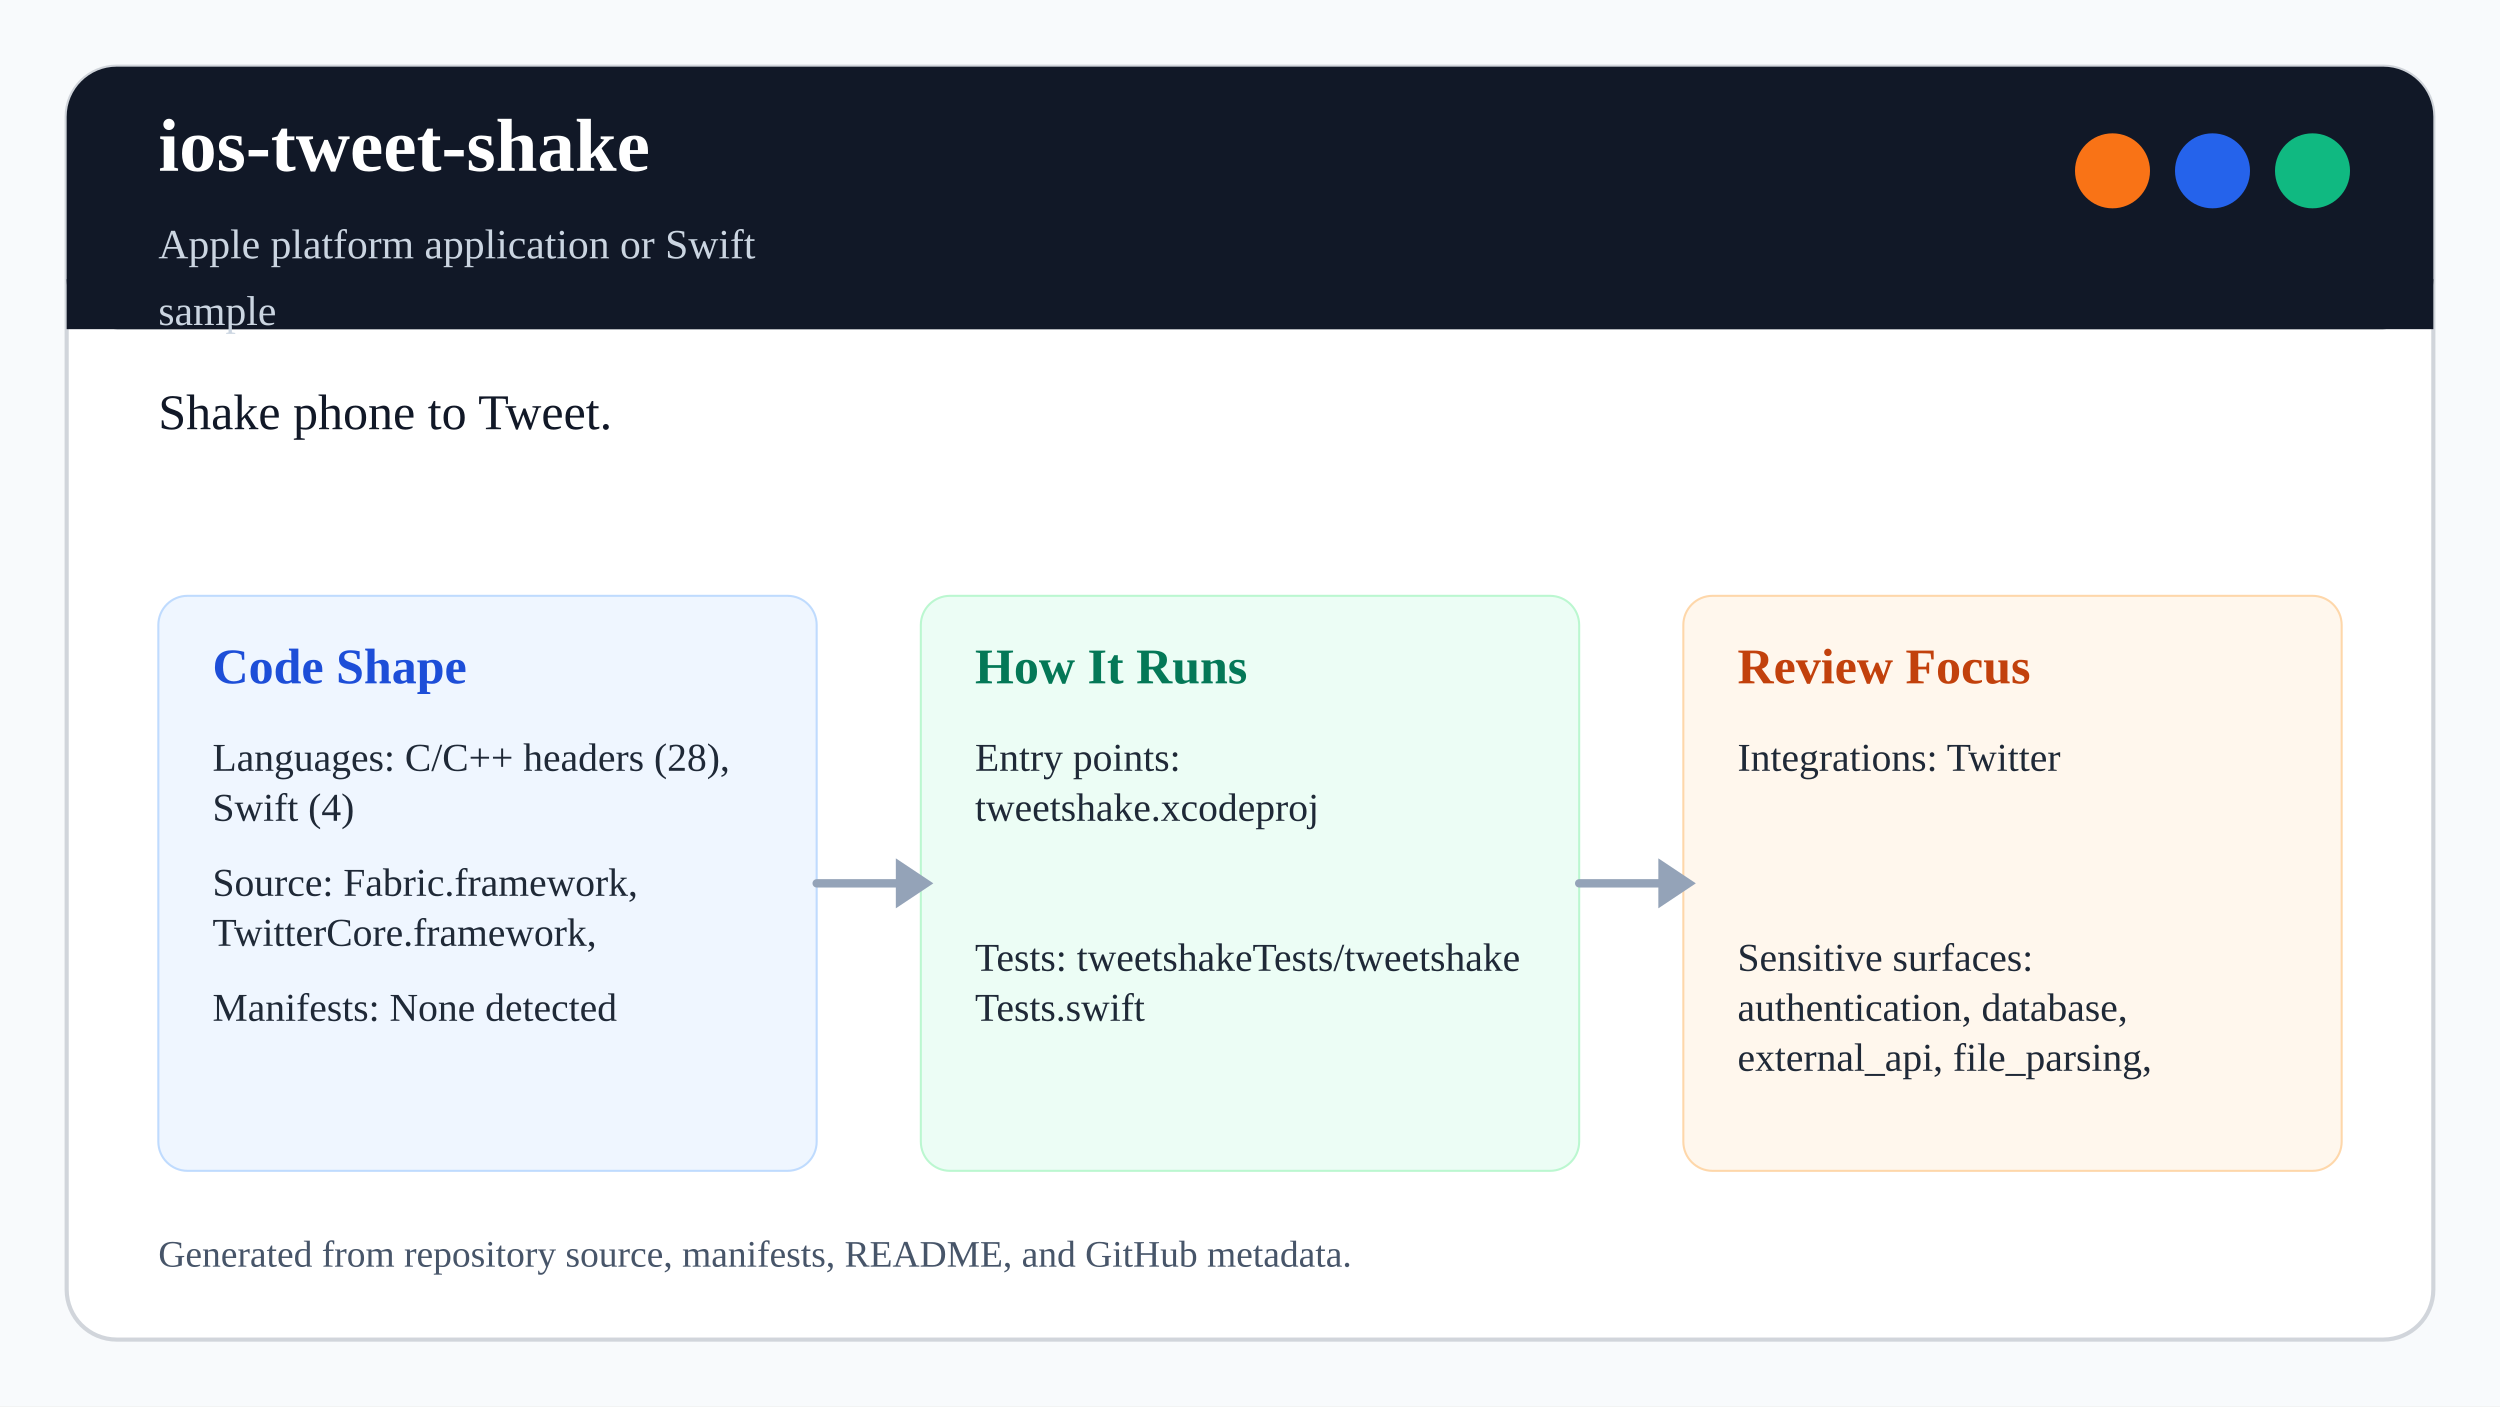
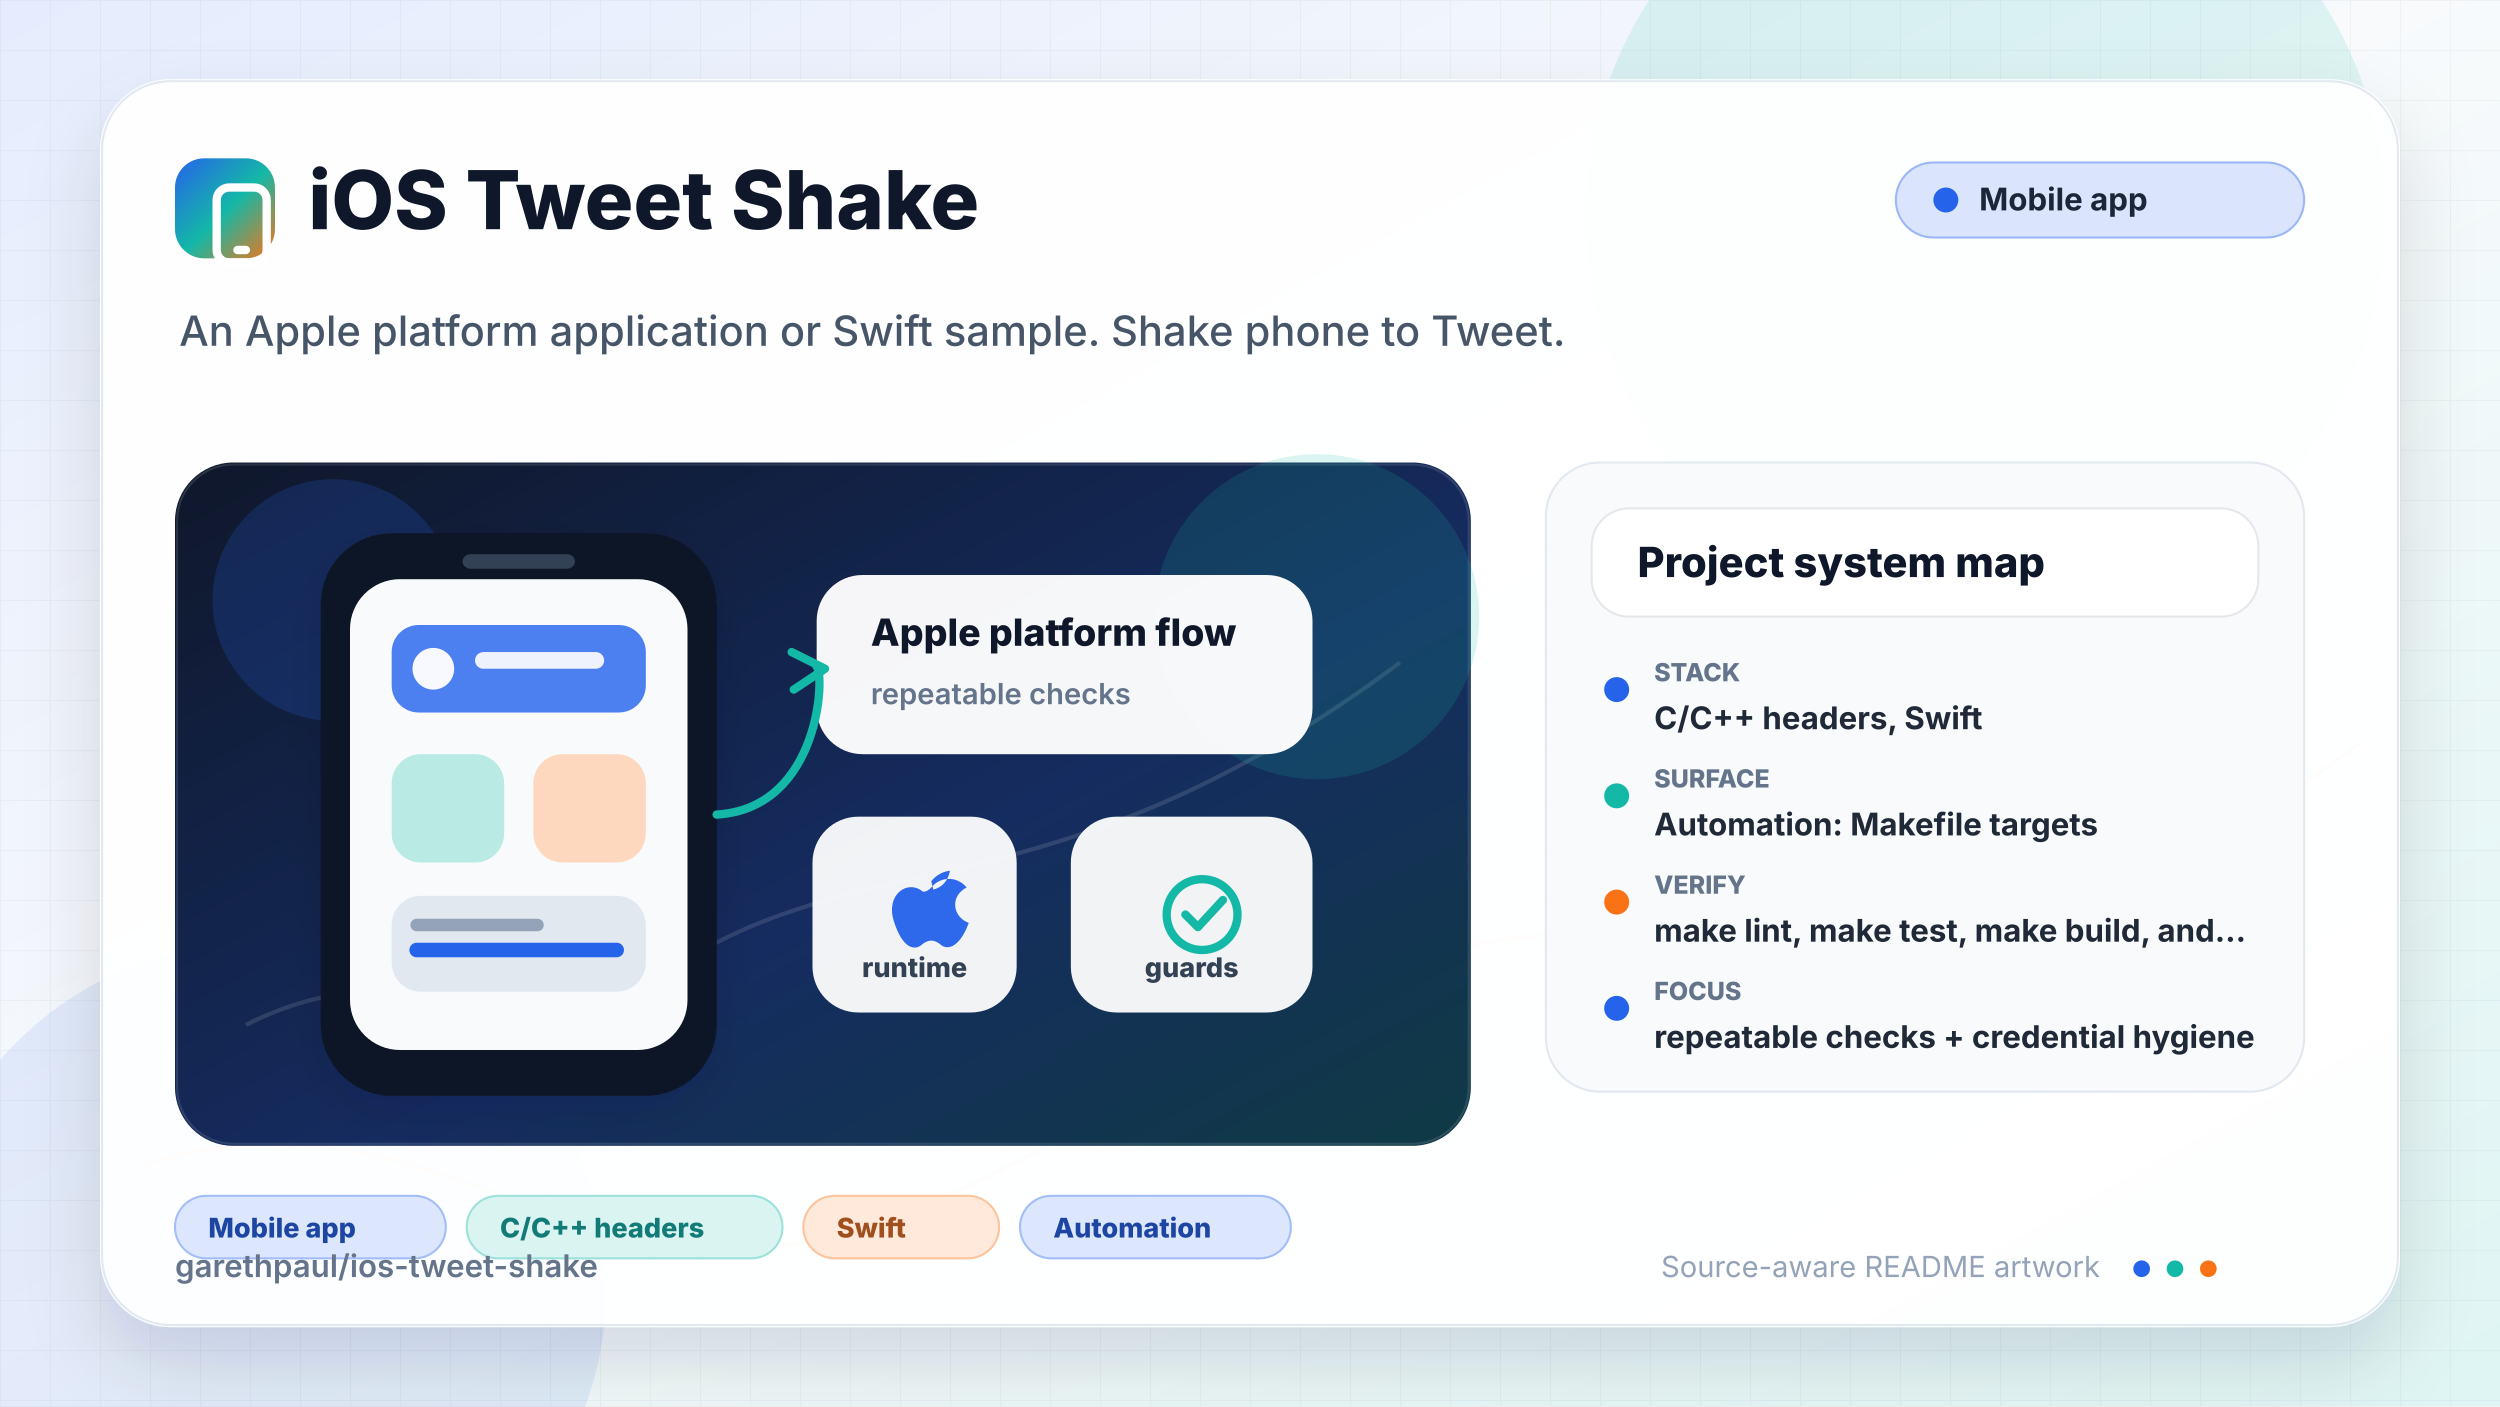
- <svg xmlns="http://www.w3.org/2000/svg" width="1200" height="675" viewBox="0 0 1200 675" role="img" aria-labelledby="title desc">
-   <rect width="1200" height="675" fill="#f8fafc" />
-   <rect x="32" y="32" width="1136" height="611" rx="24" fill="#ffffff" stroke="#d1d5db" stroke-width="2" />
-   <rect x="32" y="32" width="1136" height="126" rx="24" fill="#111827" />
-   <path d="M32 134h1136v24H32z" fill="#111827" />
-   <circle cx="1062" cy="82" r="18" fill="#2563eb" />
-   <circle cx="1110" cy="82" r="18" fill="#10b981" />
-   <circle cx="1014" cy="82" r="18" fill="#f97316" />
-   <text x="76" y="82" font-size="36" fill="#ffffff" font-weight="700">ios-tweet-shake</text>
-   <text x="76" y="124" font-size="20" fill="#cbd5e1">Apple platform application or Swift</text>
-   <text x="76" y="156" font-size="20" fill="#cbd5e1">sample</text>
-   <text x="76" y="206" font-size="24" fill="#111827">Shake phone to Tweet.</text>
-   <rect x="76" y="286" width="316" height="276" rx="14" fill="#eff6ff" stroke="#bfdbfe" />
-   <text x="102" y="328" font-size="24" font-weight="700" fill="#1d4ed8">Code Shape</text>
-   <text x="102" y="370" font-size="19" fill="#1f2937">Languages: C/C++ headers (28),</text>
-   <text x="102" y="394" font-size="19" fill="#1f2937">Swift (4)</text>
-   <text x="102" y="430" font-size="19" fill="#1f2937">Source: Fabric.framework,</text>
-   <text x="102" y="454" font-size="19" fill="#1f2937">TwitterCore.framework,</text>
-   <text x="102" y="490" font-size="19" fill="#1f2937">Manifests: None detected</text>
-   <rect x="442" y="286" width="316" height="276" rx="14" fill="#ecfdf5" stroke="#bbf7d0" />
-   <text x="468" y="328" font-size="24" font-weight="700" fill="#047857">How It Runs</text>
-   <text x="468" y="370" font-size="19" fill="#1f2937">Entry points:</text>
-   <text x="468" y="394" font-size="19" fill="#1f2937">tweetshake.xcodeproj</text>
-   <text x="468" y="466" font-size="19" fill="#1f2937">Tests: tweetshakeTests/tweetshake</text>
-   <text x="468" y="490" font-size="19" fill="#1f2937">Tests.swift</text>
-   <rect x="808" y="286" width="316" height="276" rx="14" fill="#fff7ed" stroke="#fed7aa" />
-   <text x="834" y="328" font-size="24" font-weight="700" fill="#c2410c">Review Focus</text>
-   <text x="834" y="370" font-size="19" fill="#1f2937">Integrations: Twitter</text>
-   <text x="834" y="466" font-size="19" fill="#1f2937">Sensitive surfaces:</text>
-   <text x="834" y="490" font-size="19" fill="#1f2937">authentication, database,</text>
-   <text x="834" y="514" font-size="19" fill="#1f2937">external_api, file_parsing,</text>
-   <path d="M392 424h50" stroke="#94a3b8" stroke-width="4" stroke-linecap="round" />
-   <path d="M430 412l18 12-18 12z" fill="#94a3b8" />
-   <path d="M758 424h50" stroke="#94a3b8" stroke-width="4" stroke-linecap="round" />
-   <path d="M796 412l18 12-18 12z" fill="#94a3b8" />
-   <text x="76" y="608" font-size="18" fill="#475569">Generated from repository source, manifests, README, and GitHub metadata.</text>
+ <svg xmlns="http://www.w3.org/2000/svg" width="1200" height="675" viewBox="0 0 1200 675" role="img" aria-labelledby="pv3lua7-title pv3lua7-desc">
+   <defs>
+     <linearGradient id="pv3lua7-bg" x1="0" y1="0" x2="1" y2="1">
+       <stop offset="0%" stop-color="#e5ecfd" />
+       <stop offset="48%" stop-color="#f8fafc" />
+       <stop offset="100%" stop-color="#def5f3" />
+     </linearGradient>
+     <linearGradient id="pv3lua7-stage" x1="0" y1="0" x2="1" y2="1">
+       <stop offset="0%" stop-color="#0f172a" />
+       <stop offset="58%" stop-color="#152c60" />
+       <stop offset="100%" stop-color="#103a45" />
+     </linearGradient>
+     <linearGradient id="pv3lua7-accent" x1="0" y1="0" x2="1" y2="1">
+       <stop offset="0%" stop-color="#2563eb" />
+       <stop offset="52%" stop-color="#14b8a6" />
+       <stop offset="100%" stop-color="#f97316" />
+     </linearGradient>
+     <linearGradient id="pv3lua7-soft" x1="0" y1="0" x2="1" y2="1">
+       <stop offset="0%" stop-color="#cbdafa" />
+       <stop offset="100%" stop-color="#fee0cc" />
+     </linearGradient>
+     <filter id="pv3lua7-shadow" x="-20%" y="-20%" width="140%" height="150%">
+       <feDropShadow dx="0" dy="18" stdDeviation="18" flood-color="#0f172a" flood-opacity="0.14" />
+     </filter>
+     <filter id="pv3lua7-miniShadow" x="-20%" y="-20%" width="140%" height="150%">
+       <feDropShadow dx="0" dy="8" stdDeviation="10" flood-color="#0f172a" flood-opacity="0.12" />
+     </filter>
+     <pattern id="pv3lua7-grid" width="24" height="24" patternUnits="userSpaceOnUse">
+       <path d="M24 0H0v24" fill="none" stroke="#94a3b8" stroke-opacity="0.16" stroke-width="1" />
+     </pattern>
+     <style>
+       .label { font: 700 13px ui-sans-serif, system-ui, -apple-system, BlinkMacSystemFont, "Segoe UI", sans-serif; letter-spacing: 0; text-transform: uppercase; }
+       .body { font-family: ui-sans-serif, system-ui, -apple-system, BlinkMacSystemFont, "Segoe UI", sans-serif; letter-spacing: 0; }
+     </style>
+   </defs>
+   <rect width="1200" height="675" fill="url(#pv3lua7-bg)" />
+   <rect width="1200" height="675" fill="url(#pv3lua7-grid)" opacity="0.65" />
+   <circle cx="125" cy="618" r="166" fill="#2563eb" opacity="0.10" />
+   <circle cx="953" cy="104" r="192" fill="#14b8a6" opacity="0.12" />
+   <path d="M66 560 C214 512 278 642 430 584 C576 528 676 408 838 462 C966 504 1034 426 1134 356" fill="none" stroke="#f97316" stroke-width="2" stroke-opacity="0.18" />
+   <rect x="48" y="38" width="1104" height="599" rx="34" fill="#ffffff" opacity="0.94" filter="url(#pv3lua7-shadow)" />
+   <rect x="49" y="39" width="1102" height="597" rx="33" fill="none" stroke="#e2e8f0" stroke-width="1" />
+   <g class="body">
+     <rect x="84" y="76" width="48" height="48" rx="14" fill="url(#pv3lua7-accent)" />
+     <rect x="104" y="90" width="24" height="36" rx="6" stroke="#ffffff" stroke-width="4" stroke-linecap="round" stroke-linejoin="round" fill="none" />
+     <path d="M16 30h4" transform="translate(98 90)" stroke="#ffffff" stroke-width="4" stroke-linecap="round" stroke-linejoin="round" fill="none" />
+     <text x="148" y="110" fill="#0f172a" font-size="39" font-weight="800">iOS Tweet Shake</text>
+     <rect x="910" y="78" width="196" height="36" rx="18" fill="#dae4fc" stroke="#9bb7f6" />
+     <circle cx="934" cy="96" r="6" fill="#2563eb" />
+     <text x="950" y="101" fill="#1c2639" font-size="15" font-weight="700">Mobile app</text>
+     <text x="86" y="166" fill="#475569" font-size="20" font-weight="500">An Apple platform application or Swift sample. Shake phone to Tweet.</text>
+   </g>
+   <g transform="translate(84 222)">
+     <rect x="0" y="0" width="622" height="328" rx="28" fill="url(#pv3lua7-stage)" />
+     <rect x="1" y="1" width="620" height="326" rx="27" fill="none" stroke="#ffffff" stroke-opacity="0.12" />
+     <path d="M34 270 C116 228 166 286 250 236 C338 184 430 214 588 96" fill="none" stroke="#ffffff" stroke-opacity="0.12" stroke-width="2" />
+     <circle cx="76" cy="66" r="58" fill="#2563eb" opacity="0.20" />
+     <circle cx="548" cy="74" r="78" fill="#14b8a6" opacity="0.16" />
+     <g class="body">
+       <rect x="70" y="34" width="190" height="270" rx="34" fill="#111827" filter="url(#pv3lua7-miniShadow)" />
+       <rect x="84" y="56" width="162" height="226" rx="24" fill="#f8fafc" />
+       <rect x="138" y="44" width="54" height="7" rx="4" fill="#334155" />
+       <rect x="104" y="78" width="122" height="42" rx="13" fill="#4c7fef" />
+       <circle cx="124" cy="99" r="10" fill="#ffffff" opacity="0.95" />
+       <rect x="144" y="91" width="62" height="8" rx="4" fill="#ffffff" opacity="0.9" />
+       <rect x="104" y="140" width="54" height="52" rx="14" fill="#b9eae4" />
+       <rect x="172" y="140" width="54" height="52" rx="14" fill="#fdd8be" />
+       <rect x="104" y="208" width="122" height="46" rx="14" fill="#e2e8f0" />
+       <path d="M116 234h96" stroke="#2563eb" stroke-width="7" stroke-linecap="round" />
+       <path d="M116 222h58" stroke="#94a3b8" stroke-width="6" stroke-linecap="round" />
+       <rect x="308" y="54" width="238" height="86" rx="22" fill="#ffffff" opacity="0.96" />
+       <text x="334" y="88" fill="#0f172a" font-size="18" font-weight="800">Apple platform flow</text>
+       <text x="334" y="116" fill="#64748b" font-size="14" font-weight="600">repeatable checks</text>
+       <path d="M260 169 C310 166 312 101 308 98" fill="none" stroke="#14b8a6" stroke-width="4" stroke-linecap="round" />
+       <path d="M296 91 l16 8 -15 10" fill="none" stroke="#14b8a6" stroke-width="4" stroke-linecap="round" stroke-linejoin="round" />
+       <rect x="306" y="170" width="98" height="94" rx="22" fill="#ffffff" opacity="0.94" />
+       <rect x="430" y="170" width="116" height="94" rx="22" fill="#ffffff" opacity="0.94" />
+       <path d="M25 7c4-5 9-5 9-5-1 5-4 8-8 9 M21 12c-7-6-18 1-14 14 4 13 10 15 14 11 3-2 5-2 8 0 4 4 10 1 14-10-8-3-9-13-1-17-5-6-13-5-17 0-2 2-3 2-4 2z" transform="translate(338 194)" fill="#2563eb" opacity="0.95" />
+       <circle cx="493" cy="217" r="17" stroke="#14b8a6" stroke-width="4" stroke-linecap="round" stroke-linejoin="round" fill="none" />
+       <path d="M13 21l6 6 12-13" transform="translate(472 196)" stroke="#14b8a6" stroke-width="4" stroke-linecap="round" stroke-linejoin="round" fill="none" />
+       <text x="355" y="247" fill="#334155" font-size="13" text-anchor="middle" font-weight="800">runtime</text>
+       <text x="488" y="247" fill="#334155" font-size="13" text-anchor="middle" font-weight="800">guards</text>
+     </g>
+   </g>
+   <g class="body" transform="translate(742 222)">
+     <rect x="0" y="0" width="364" height="302" rx="26" fill="#f8fafc" stroke="#e2e8f0" />
+     <rect x="22" y="22" width="320" height="52" rx="18" fill="#ffffff" stroke="#e5e7eb" />
+     <text x="44" y="55" fill="#0f172a" font-size="20" font-weight="800">Project system map</text>
+     <g transform="translate(24 94)">
+       <circle cx="10" cy="15" r="6" fill="#2563eb" />
+       <text x="28" y="11" fill="#64748b" font-size="12" font-weight="800">STACK</text>
+       <text x="28" y="34" fill="#1f2937" font-size="15" font-weight="650">C/C++ headers, Swift</text>
+     </g>
+     <g transform="translate(24 145)">
+       <circle cx="10" cy="15" r="6" fill="#14b8a6" />
+       <text x="28" y="11" fill="#64748b" font-size="12" font-weight="800">SURFACE</text>
+       <text x="28" y="34" fill="#1f2937" font-size="15" font-weight="650">Automation: Makefile targets</text>
+     </g>
+     <g transform="translate(24 196)">
+       <circle cx="10" cy="15" r="6" fill="#f97316" />
+       <text x="28" y="11" fill="#64748b" font-size="12" font-weight="800">VERIFY</text>
+       <text x="28" y="34" fill="#1f2937" font-size="15" font-weight="650">make lint, make test, make build, and...</text>
+     </g>
+     <g transform="translate(24 247)">
+       <circle cx="10" cy="15" r="6" fill="#2563eb" />
+       <text x="28" y="11" fill="#64748b" font-size="12" font-weight="800">FOCUS</text>
+       <text x="28" y="34" fill="#1f2937" font-size="15" font-weight="650">repeatable checks + credential hygiene</text>
+     </g>
+   </g>
+   <g class="body">
+     <rect x="84" y="574" width="130" height="30" rx="15" fill="#dce6fc" stroke="#a3bdf7" />
+     <text x="100" y="594" fill="#1d46a2" font-size="13" font-weight="800">Mobile app</text>
+     <rect x="224" y="574" width="151.6" height="30" rx="15" fill="#d9f4f1" stroke="#9ce1da" />
+     <text x="240" y="594" fill="#127b77" font-size="13" font-weight="800">C/C++ headers</text>
+     <rect x="385.6" y="574" width="94" height="30" rx="15" fill="#fee9da" stroke="#fcc49d" />
+     <text x="401.6" y="594" fill="#a0501e" font-size="13" font-weight="800">Swift</text>
+     <rect x="489.6" y="574" width="130" height="30" rx="15" fill="#dce6fc" stroke="#a3bdf7" />
+     <text x="505.6" y="594" fill="#1d46a2" font-size="13" font-weight="800">Automation</text>
+   </g>
+   <g class="body">
+     <text x="84" y="613" fill="#64748b" font-size="15" font-weight="600">garethpaul/ios-tweet-shake</text>
+     <text x="1008" y="613" fill="#94a3b8" font-size="14" text-anchor="end">Source-aware README artwork</text>
+     <circle cx="1028" cy="609" r="4" fill="#2563eb" />
+     <circle cx="1044" cy="609" r="4" fill="#14b8a6" />
+     <circle cx="1060" cy="609" r="4" fill="#f97316" />
+   </g>
</svg>
